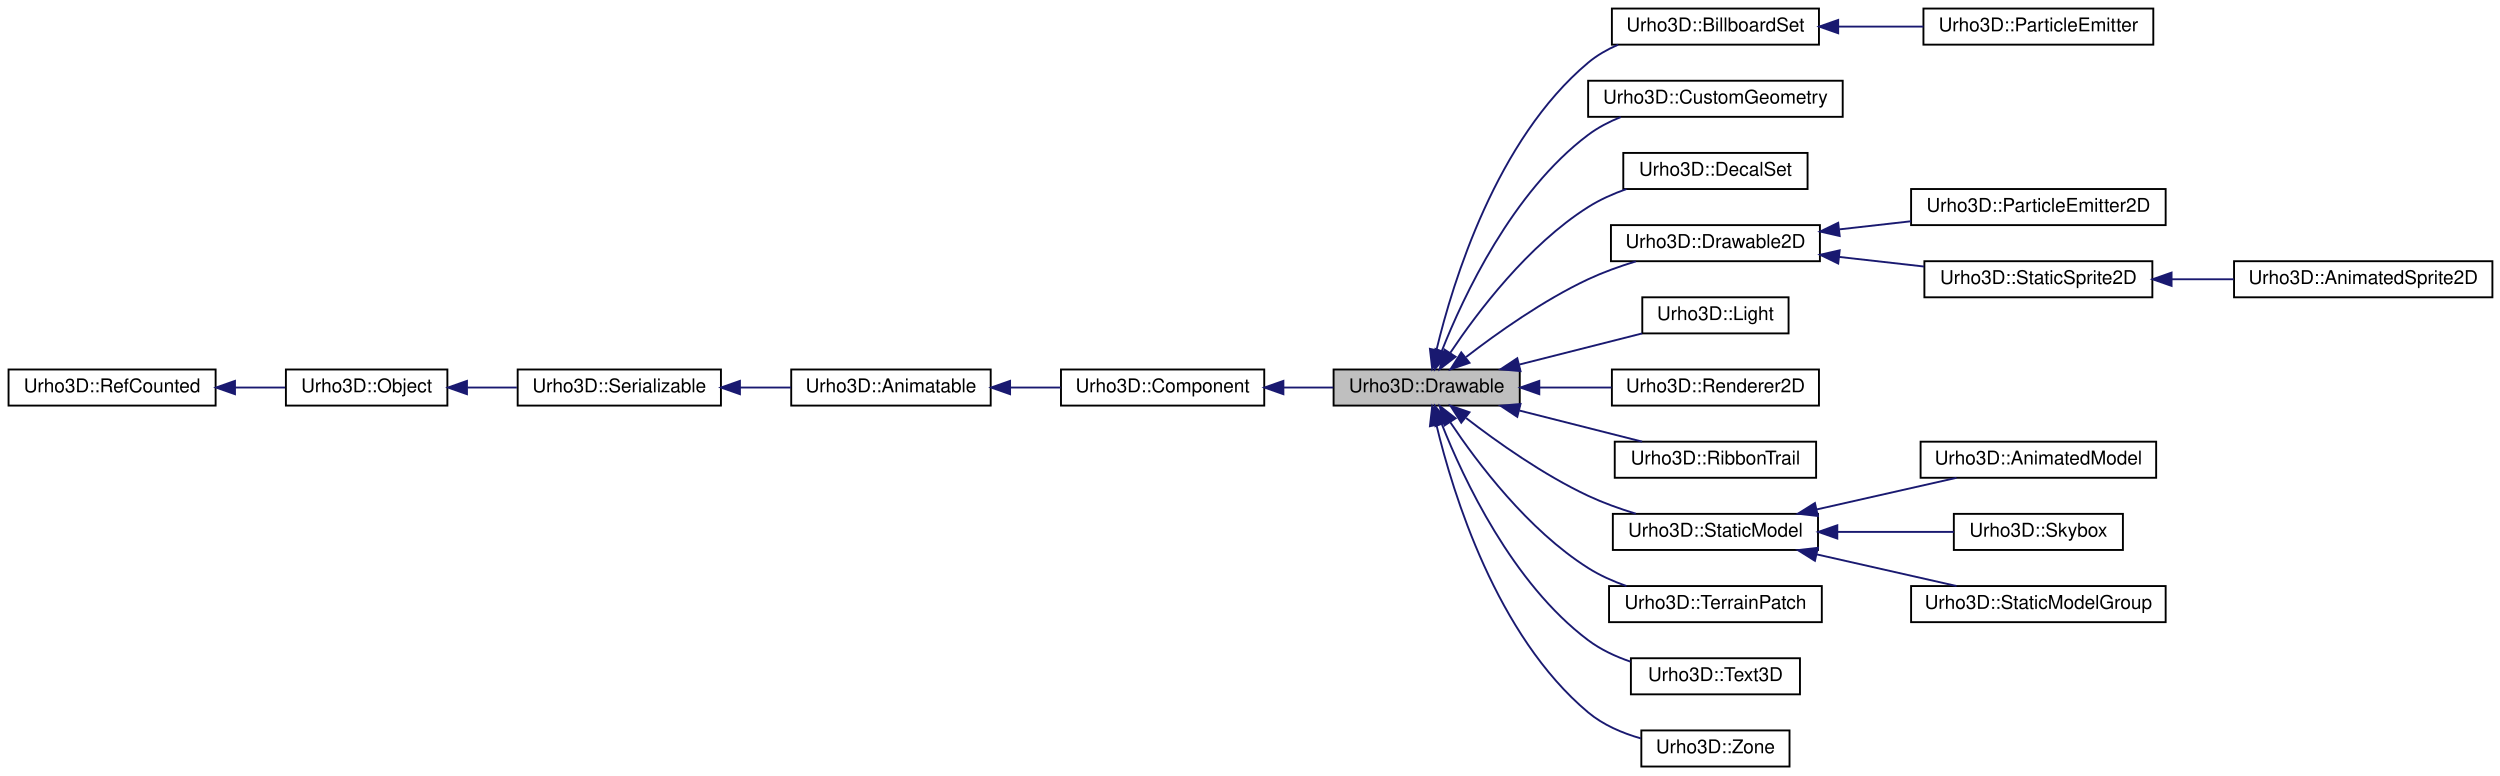
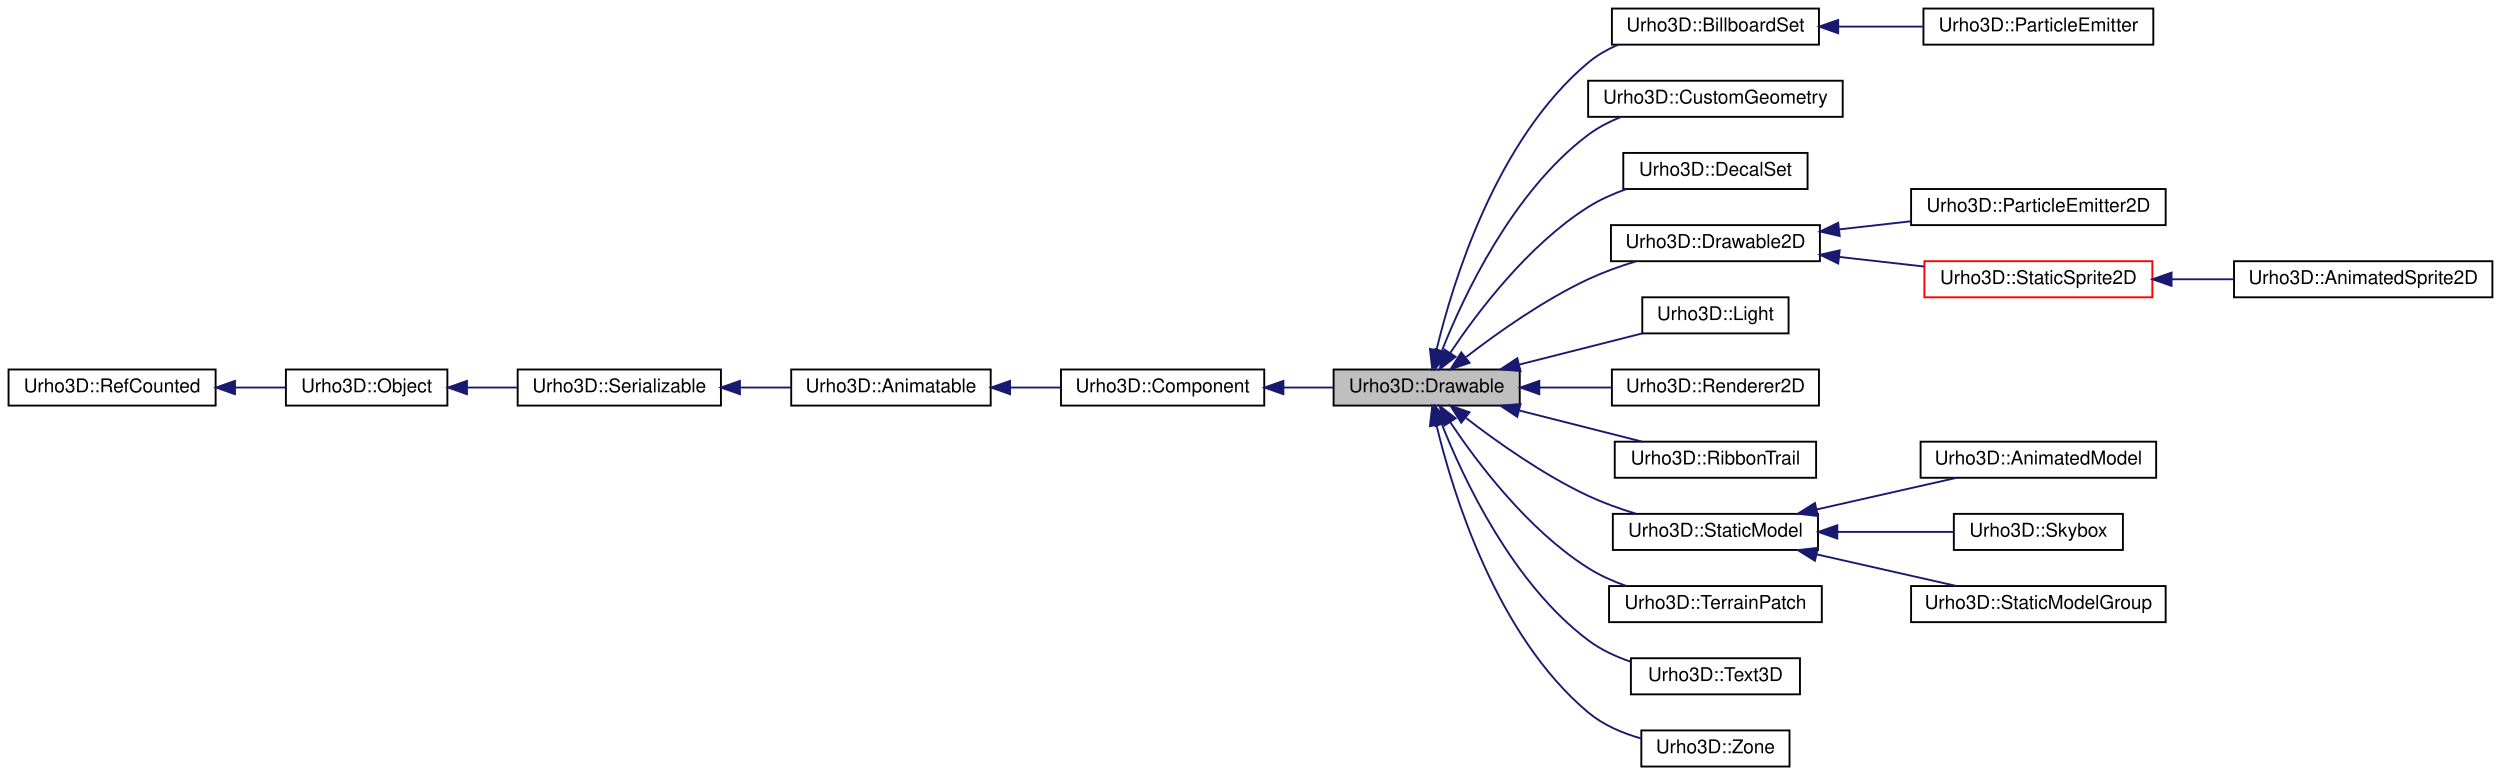
<svg xmlns="http://www.w3.org/2000/svg" xmlns:xlink="http://www.w3.org/1999/xlink" width="1316pt" height="408pt" viewBox="0.00 0.00 1316.00 408.00">
  <g id="graph0" class="graph" transform="scale(1 1) rotate(0) translate(4 404)">
    <g id="node1" class="node">
      <polygon fill="#bfbfbf" stroke="black" points="698,-190.5 698,-209.5 796,-209.5 796,-190.5 698,-190.5" />
      <text text-anchor="middle" x="747" y="-197.5" font-family="Helvetica,sans-Serif" font-size="10.00">Urho3D::Drawable</text>
    </g>
    <g id="node7" class="node">
      <g id="a_node7">
        <a xlink:href="class_urho3_d_1_1_billboard_set.html" target="_top" xlink:title="Billboard component. ">
          <polygon fill="none" stroke="black" points="844.5,-380.5 844.5,-399.5 953.5,-399.5 953.5,-380.5 844.5,-380.5" />
          <text text-anchor="middle" x="899" y="-387.5" font-family="Helvetica,sans-Serif" font-size="10.00">Urho3D::BillboardSet</text>
        </a>
      </g>
    </g>
    <g id="edge6" class="edge">
      <path fill="none" stroke="midnightblue" d="M752.211,-219.968C760.793,-255.689 783.723,-330.563 832,-371 836.662,-374.905 842.086,-378.008 847.783,-380.473" />
      <polygon fill="midnightblue" stroke="midnightblue" points="755.539,-218.818 749.915,-209.84 748.712,-220.366 755.539,-218.818" />
    </g>
    <g id="node9" class="node">
      <g id="a_node9">
        <a xlink:href="class_urho3_d_1_1_custom_geometry.html" target="_top" xlink:title="Custom geometry component. ">
          <polygon fill="none" stroke="black" points="832,-342.5 832,-361.5 966,-361.5 966,-342.5 832,-342.5" />
          <text text-anchor="middle" x="899" y="-349.5" font-family="Helvetica,sans-Serif" font-size="10.00">Urho3D::CustomGeometry</text>
        </a>
      </g>
    </g>
    <g id="edge8" class="edge">
      <path fill="none" stroke="midnightblue" d="M754.925,-219.159C766.399,-248.18 792.122,-303.067 832,-333 837.15,-336.865 843.063,-339.945 849.19,-342.399" />
      <polygon fill="midnightblue" stroke="midnightblue" points="758.166,-217.835 751.342,-209.731 751.623,-220.322 758.166,-217.835" />
    </g>
    <g id="node10" class="node">
      <g id="a_node10">
        <a xlink:href="class_urho3_d_1_1_decal_set.html" target="_top" xlink:title="Decal renderer component. ">
          <polygon fill="none" stroke="black" points="850.5,-304.5 850.5,-323.5 947.5,-323.5 947.5,-304.5 850.5,-304.5" />
          <text text-anchor="middle" x="899" y="-311.5" font-family="Helvetica,sans-Serif" font-size="10.00">Urho3D::DecalSet</text>
        </a>
      </g>
    </g>
    <g id="edge9" class="edge">
      <path fill="none" stroke="midnightblue" d="M759.393,-218.243C773.743,-239.731 800.386,-275.023 832,-295 838.149,-298.885 845.115,-301.998 852.159,-304.485" />
      <polygon fill="midnightblue" stroke="midnightblue" points="762.232,-216.189 753.853,-209.705 756.36,-219.999 762.232,-216.189" />
    </g>
    <g id="node11" class="node">
      <g id="a_node11">
        <a xlink:href="class_urho3_d_1_1_drawable2_d.html" target="_top" xlink:title="Base class for 2D visible components. ">
          <polygon fill="none" stroke="black" points="844,-266.5 844,-285.5 954,-285.5 954,-266.5 844,-266.5" />
          <text text-anchor="middle" x="899" y="-273.5" font-family="Helvetica,sans-Serif" font-size="10.00">Urho3D::Drawable2D</text>
        </a>
      </g>
    </g>
    <g id="edge10" class="edge">
      <path fill="none" stroke="midnightblue" d="M767.74,-216.053C784.11,-228.69 808.436,-245.957 832,-257 839.882,-260.694 848.635,-263.826 857.122,-266.416" />
      <polygon fill="midnightblue" stroke="midnightblue" points="769.541,-213.016 759.519,-209.577 765.209,-218.515 769.541,-213.016" />
    </g>
    <g id="node15" class="node">
      <g id="a_node15">
        <a xlink:href="class_urho3_d_1_1_light.html" target="_top" xlink:title="Light component. ">
          <polygon fill="none" stroke="black" points="860.5,-228.5 860.5,-247.5 937.5,-247.5 937.5,-228.5 860.5,-228.5" />
          <text text-anchor="middle" x="899" y="-235.5" font-family="Helvetica,sans-Serif" font-size="10.00">Urho3D::Light</text>
        </a>
      </g>
    </g>
    <g id="edge14" class="edge">
      <path fill="none" stroke="midnightblue" d="M795.811,-212.112C816.702,-217.404 840.847,-223.521 860.421,-228.48" />
      <polygon fill="midnightblue" stroke="midnightblue" points="796.405,-208.652 785.851,-209.589 794.686,-215.438 796.405,-208.652" />
    </g>
    <g id="node16" class="node">
      <g id="a_node16">
        <a xlink:href="class_urho3_d_1_1_renderer2_d.html" target="_top" xlink:title="2D renderer component. ">
          <polygon fill="none" stroke="black" points="844.5,-190.5 844.5,-209.5 953.5,-209.5 953.5,-190.5 844.5,-190.5" />
          <text text-anchor="middle" x="899" y="-197.5" font-family="Helvetica,sans-Serif" font-size="10.00">Urho3D::Renderer2D</text>
        </a>
      </g>
    </g>
    <g id="edge15" class="edge">
      <path fill="none" stroke="midnightblue" d="M806.561,-200C819.008,-200 832.091,-200 844.345,-200" />
      <polygon fill="midnightblue" stroke="midnightblue" points="806.287,-196.5 796.287,-200 806.287,-203.5 806.287,-196.5" />
    </g>
    <g id="node17" class="node">
      <g id="a_node17">
        <a xlink:href="class_urho3_d_1_1_ribbon_trail.html" target="_top" xlink:title="Drawable component that creates a tail. ">
          <polygon fill="none" stroke="black" points="846,-152.5 846,-171.5 952,-171.5 952,-152.5 846,-152.5" />
          <text text-anchor="middle" x="899" y="-159.5" font-family="Helvetica,sans-Serif" font-size="10.00">Urho3D::RibbonTrail</text>
        </a>
      </g>
    </g>
    <g id="edge16" class="edge">
      <path fill="none" stroke="midnightblue" d="M795.811,-187.888C816.702,-182.596 840.847,-176.479 860.421,-171.52" />
      <polygon fill="midnightblue" stroke="midnightblue" points="794.686,-184.562 785.851,-190.411 796.405,-191.348 794.686,-184.562" />
    </g>
    <g id="node18" class="node">
      <g id="a_node18">
        <a xlink:href="class_urho3_d_1_1_static_model.html" target="_top" xlink:title="Static model component. ">
          <polygon fill="none" stroke="black" points="845,-114.5 845,-133.5 953,-133.5 953,-114.5 845,-114.5" />
          <text text-anchor="middle" x="899" y="-121.5" font-family="Helvetica,sans-Serif" font-size="10.00">Urho3D::StaticModel</text>
        </a>
      </g>
    </g>
    <g id="edge17" class="edge">
      <path fill="none" stroke="midnightblue" d="M767.74,-183.947C784.11,-171.31 808.436,-154.043 832,-143 839.882,-139.306 848.635,-136.174 857.122,-133.584" />
      <polygon fill="midnightblue" stroke="midnightblue" points="765.209,-181.485 759.519,-190.423 769.541,-186.984 765.209,-181.485" />
    </g>
    <g id="node22" class="node">
      <g id="a_node22">
        <a xlink:href="class_urho3_d_1_1_terrain_patch.html" target="_top" xlink:title="Individually rendered part of a heightmap terrain. ">
          <polygon fill="none" stroke="black" points="843,-76.5 843,-95.5 955,-95.5 955,-76.5 843,-76.5" />
          <text text-anchor="middle" x="899" y="-83.5" font-family="Helvetica,sans-Serif" font-size="10.00">Urho3D::TerrainPatch</text>
        </a>
      </g>
    </g>
    <g id="edge21" class="edge">
      <path fill="none" stroke="midnightblue" d="M759.393,-181.757C773.743,-160.269 800.386,-124.977 832,-105 838.149,-101.115 845.115,-98.002 852.159,-95.515" />
      <polygon fill="midnightblue" stroke="midnightblue" points="756.36,-180.001 753.853,-190.295 762.232,-183.811 756.36,-180.001" />
    </g>
    <g id="node23" class="node">
      <g id="a_node23">
        <a xlink:href="class_urho3_d_1_1_text3_d.html" target="_top" xlink:title="3D text component. ">
          <polygon fill="none" stroke="black" points="854.5,-38.5 854.5,-57.5 943.5,-57.5 943.5,-38.5 854.5,-38.5" />
          <text text-anchor="middle" x="899" y="-45.5" font-family="Helvetica,sans-Serif" font-size="10.00">Urho3D::Text3D</text>
        </a>
      </g>
    </g>
    <g id="edge22" class="edge">
      <path fill="none" stroke="midnightblue" d="M754.925,-180.841C766.399,-151.82 792.122,-96.933 832,-67 838.58,-62.061 846.408,-58.404 854.332,-55.697" />
      <polygon fill="midnightblue" stroke="midnightblue" points="751.623,-179.678 751.342,-190.269 758.166,-182.165 751.623,-179.678" />
    </g>
    <g id="node24" class="node">
      <g id="a_node24">
        <a xlink:href="class_urho3_d_1_1_zone.html" target="_top" xlink:title="Component that describes global rendering properties. ">
          <polygon fill="none" stroke="black" points="860,-0.5 860,-19.5 938,-19.5 938,-0.5 860,-0.5" />
          <text text-anchor="middle" x="899" y="-7.5" font-family="Helvetica,sans-Serif" font-size="10.00">Urho3D::Zone</text>
        </a>
      </g>
    </g>
    <g id="edge23" class="edge">
      <path fill="none" stroke="midnightblue" d="M752.211,-180.032C760.793,-144.311 783.723,-69.437 832,-29 839.861,-22.416 849.889,-18.111 859.741,-15.297" />
      <polygon fill="midnightblue" stroke="midnightblue" points="748.712,-179.634 749.915,-190.16 755.539,-181.182 748.712,-179.634" />
    </g>
    <g id="node2" class="node">
      <g id="a_node2">
        <a xlink:href="class_urho3_d_1_1_component.html" target="_top" xlink:title="Base class for components. Components can be created to scene nodes. ">
          <polygon fill="none" stroke="black" points="554.5,-190.5 554.5,-209.5 661.5,-209.5 661.5,-190.5 554.5,-190.5" />
          <text text-anchor="middle" x="608" y="-197.5" font-family="Helvetica,sans-Serif" font-size="10.00">Urho3D::Component</text>
        </a>
      </g>
    </g>
    <g id="edge1" class="edge">
      <path fill="none" stroke="midnightblue" d="M671.763,-200C680.519,-200 689.401,-200 697.831,-200" />
      <polygon fill="midnightblue" stroke="midnightblue" points="671.576,-196.5 661.576,-200 671.576,-203.5 671.576,-196.5" />
    </g>
    <g id="node3" class="node">
      <g id="a_node3">
        <a xlink:href="class_urho3_d_1_1_animatable.html" target="_top" xlink:title="Base class for animatable object, an animatable object can be set animation on it's attributes...">
          <polygon fill="none" stroke="black" points="412.5,-190.5 412.5,-209.5 517.5,-209.5 517.5,-190.5 412.5,-190.5" />
          <text text-anchor="middle" x="465" y="-197.5" font-family="Helvetica,sans-Serif" font-size="10.00">Urho3D::Animatable</text>
        </a>
      </g>
    </g>
    <g id="edge2" class="edge">
      <path fill="none" stroke="midnightblue" d="M527.933,-200C536.748,-200 545.744,-200 554.359,-200" />
      <polygon fill="midnightblue" stroke="midnightblue" points="527.703,-196.5 517.703,-200 527.703,-203.5 527.703,-196.5" />
    </g>
    <g id="node4" class="node">
      <g id="a_node4">
        <a xlink:href="class_urho3_d_1_1_serializable.html" target="_top" xlink:title="Base class for objects with automatic serialization through attributes. ">
          <polygon fill="none" stroke="black" points="268.5,-190.5 268.5,-209.5 375.5,-209.5 375.5,-190.5 268.5,-190.5" />
          <text text-anchor="middle" x="322" y="-197.5" font-family="Helvetica,sans-Serif" font-size="10.00">Urho3D::Serializable</text>
        </a>
      </g>
    </g>
    <g id="edge3" class="edge">
      <path fill="none" stroke="midnightblue" d="M385.532,-200C394.508,-200 403.658,-200 412.391,-200" />
      <polygon fill="midnightblue" stroke="midnightblue" points="385.503,-196.5 375.503,-200 385.503,-203.5 385.503,-196.5" />
    </g>
    <g id="node5" class="node">
      <g id="a_node5">
        <a xlink:href="class_urho3_d_1_1_object.html" target="_top" xlink:title="Base class for objects with type identification, subsystem access and event sending/receiving capabil...">
          <polygon fill="none" stroke="black" points="146.5,-190.5 146.5,-209.5 231.5,-209.5 231.5,-190.5 146.5,-190.5" />
          <text text-anchor="middle" x="189" y="-197.5" font-family="Helvetica,sans-Serif" font-size="10.00">Urho3D::Object</text>
        </a>
      </g>
    </g>
    <g id="edge4" class="edge">
      <path fill="none" stroke="midnightblue" d="M242.051,-200C250.612,-200 259.494,-200 268.076,-200" />
      <polygon fill="midnightblue" stroke="midnightblue" points="241.809,-196.5 231.809,-200 241.809,-203.5 241.809,-196.5" />
    </g>
    <g id="node6" class="node">
      <g id="a_node6">
        <a xlink:href="class_urho3_d_1_1_ref_counted.html" target="_top" xlink:title="Base class for intrusively reference-counted objects. These are noncopyable and non-assignable. ">
          <polygon fill="none" stroke="black" points="0.5,-190.5 0.5,-209.5 109.5,-209.5 109.5,-190.5 0.5,-190.5" />
          <text text-anchor="middle" x="55" y="-197.5" font-family="Helvetica,sans-Serif" font-size="10.00">Urho3D::RefCounted</text>
        </a>
      </g>
    </g>
    <g id="edge5" class="edge">
      <path fill="none" stroke="midnightblue" d="M119.737,-200C128.689,-200 137.695,-200 146.098,-200" />
      <polygon fill="midnightblue" stroke="midnightblue" points="119.689,-196.5 109.689,-200 119.689,-203.5 119.689,-196.5" />
    </g>
    <g id="node8" class="node">
      <g id="a_node8">
        <a xlink:href="class_urho3_d_1_1_particle_emitter.html" target="_top" xlink:title="Particle emitter component. ">
          <polygon fill="none" stroke="black" points="1008.5,-380.5 1008.5,-399.5 1129.5,-399.5 1129.5,-380.5 1008.5,-380.5" />
          <text text-anchor="middle" x="1069" y="-387.5" font-family="Helvetica,sans-Serif" font-size="10.00">Urho3D::ParticleEmitter</text>
        </a>
      </g>
    </g>
    <g id="edge7" class="edge">
      <path fill="none" stroke="midnightblue" d="M963.639,-390C978.353,-390 993.953,-390 1008.48,-390" />
      <polygon fill="midnightblue" stroke="midnightblue" points="963.618,-386.5 953.618,-390 963.618,-393.5 963.618,-386.5" />
    </g>
    <g id="node12" class="node">
      <g id="a_node12">
        <a xlink:href="class_urho3_d_1_1_particle_emitter2_d.html" target="_top" xlink:title="2D particle emitter component. ">
          <polygon fill="none" stroke="black" points="1002,-285.5 1002,-304.5 1136,-304.5 1136,-285.5 1002,-285.5" />
          <text text-anchor="middle" x="1069" y="-292.5" font-family="Helvetica,sans-Serif" font-size="10.00">Urho3D::ParticleEmitter2D</text>
        </a>
      </g>
    </g>
    <g id="edge11" class="edge">
      <path fill="none" stroke="midnightblue" d="M964.282,-283.27C976.624,-284.666 989.569,-286.13 1001.97,-287.532" />
      <polygon fill="midnightblue" stroke="midnightblue" points="964.411,-279.762 954.081,-282.116 963.624,-286.718 964.411,-279.762" />
    </g>
    <g id="node13" class="node">
      <g id="a_node13">
        <a xlink:href="class_urho3_d_1_1_static_sprite2_d.html" target="_top" xlink:title="Static sprite component. ">
-           <polygon fill="none" stroke="black" points="1009,-247.5 1009,-266.5 1129,-266.5 1129,-247.5 1009,-247.5" />
+           <polygon fill="none" stroke="red" points="1009,-247.5 1009,-266.5 1129,-266.5 1129,-247.5 1009,-247.5" />
          <text text-anchor="middle" x="1069" y="-254.5" font-family="Helvetica,sans-Serif" font-size="10.00">Urho3D::StaticSprite2D</text>
        </a>
      </g>
    </g>
    <g id="edge12" class="edge">
      <path fill="none" stroke="midnightblue" d="M964.086,-268.752C978.772,-267.091 994.319,-265.333 1008.79,-263.697" />
      <polygon fill="midnightblue" stroke="midnightblue" points="963.624,-265.282 954.081,-269.884 964.411,-272.238 963.624,-265.282" />
    </g>
    <g id="node14" class="node">
      <g id="a_node14">
        <a xlink:href="class_urho3_d_1_1_animated_sprite2_d.html" target="_top" xlink:title="Animated sprite component, it uses to play animation created by Spine (http://www.esotericsoftware.com) and Spriter (http://www.brashmonkey.com/). ">
          <polygon fill="none" stroke="black" points="1172,-247.5 1172,-266.5 1308,-266.5 1308,-247.5 1172,-247.5" />
          <text text-anchor="middle" x="1240" y="-254.5" font-family="Helvetica,sans-Serif" font-size="10.00">Urho3D::AnimatedSprite2D</text>
        </a>
      </g>
    </g>
    <g id="edge13" class="edge">
      <path fill="none" stroke="midnightblue" d="M1139.29,-257C1150.04,-257 1161.13,-257 1171.83,-257" />
      <polygon fill="midnightblue" stroke="midnightblue" points="1139.11,-253.5 1129.11,-257 1139.11,-260.5 1139.11,-253.5" />
    </g>
    <g id="node19" class="node">
      <g id="a_node19">
        <a xlink:href="class_urho3_d_1_1_animated_model.html" target="_top" xlink:title="Animated model component. ">
          <polygon fill="none" stroke="black" points="1007,-152.5 1007,-171.5 1131,-171.5 1131,-152.5 1007,-152.5" />
          <text text-anchor="middle" x="1069" y="-159.5" font-family="Helvetica,sans-Serif" font-size="10.00">Urho3D::AnimatedModel</text>
        </a>
      </g>
    </g>
    <g id="edge18" class="edge">
      <path fill="none" stroke="midnightblue" d="M952.276,-135.824C975.961,-141.182 1003.59,-147.431 1025.91,-152.48" />
      <polygon fill="midnightblue" stroke="midnightblue" points="952.919,-132.381 942.393,-133.589 951.375,-139.209 952.919,-132.381" />
    </g>
    <g id="node20" class="node">
      <g id="a_node20">
        <a xlink:href="class_urho3_d_1_1_skybox.html" target="_top" xlink:title="Static model component with fixed position in relation to the camera. ">
          <polygon fill="none" stroke="black" points="1024.5,-114.5 1024.5,-133.5 1113.5,-133.5 1113.5,-114.5 1024.5,-114.5" />
          <text text-anchor="middle" x="1069" y="-121.5" font-family="Helvetica,sans-Serif" font-size="10.00">Urho3D::Skybox</text>
        </a>
      </g>
    </g>
    <g id="edge19" class="edge">
      <path fill="none" stroke="midnightblue" d="M963.317,-124C983.706,-124 1005.83,-124 1024.46,-124" />
      <polygon fill="midnightblue" stroke="midnightblue" points="963.156,-120.5 953.156,-124 963.156,-127.5 963.156,-120.5" />
    </g>
    <g id="node21" class="node">
      <g id="a_node21">
        <a xlink:href="class_urho3_d_1_1_static_model_group.html" target="_top" xlink:title="Renders several object instances while culling and receiving light as one unit. Can be used as a CPU-...">
          <polygon fill="none" stroke="black" points="1002,-76.5 1002,-95.5 1136,-95.5 1136,-76.5 1002,-76.5" />
          <text text-anchor="middle" x="1069" y="-83.5" font-family="Helvetica,sans-Serif" font-size="10.00">Urho3D::StaticModelGroup</text>
        </a>
      </g>
    </g>
    <g id="edge20" class="edge">
      <path fill="none" stroke="midnightblue" d="M952.276,-112.176C975.961,-106.818 1003.59,-100.569 1025.91,-95.52" />
      <polygon fill="midnightblue" stroke="midnightblue" points="951.375,-108.791 942.393,-114.411 952.919,-115.619 951.375,-108.791" />
    </g>
  </g>
</svg>
